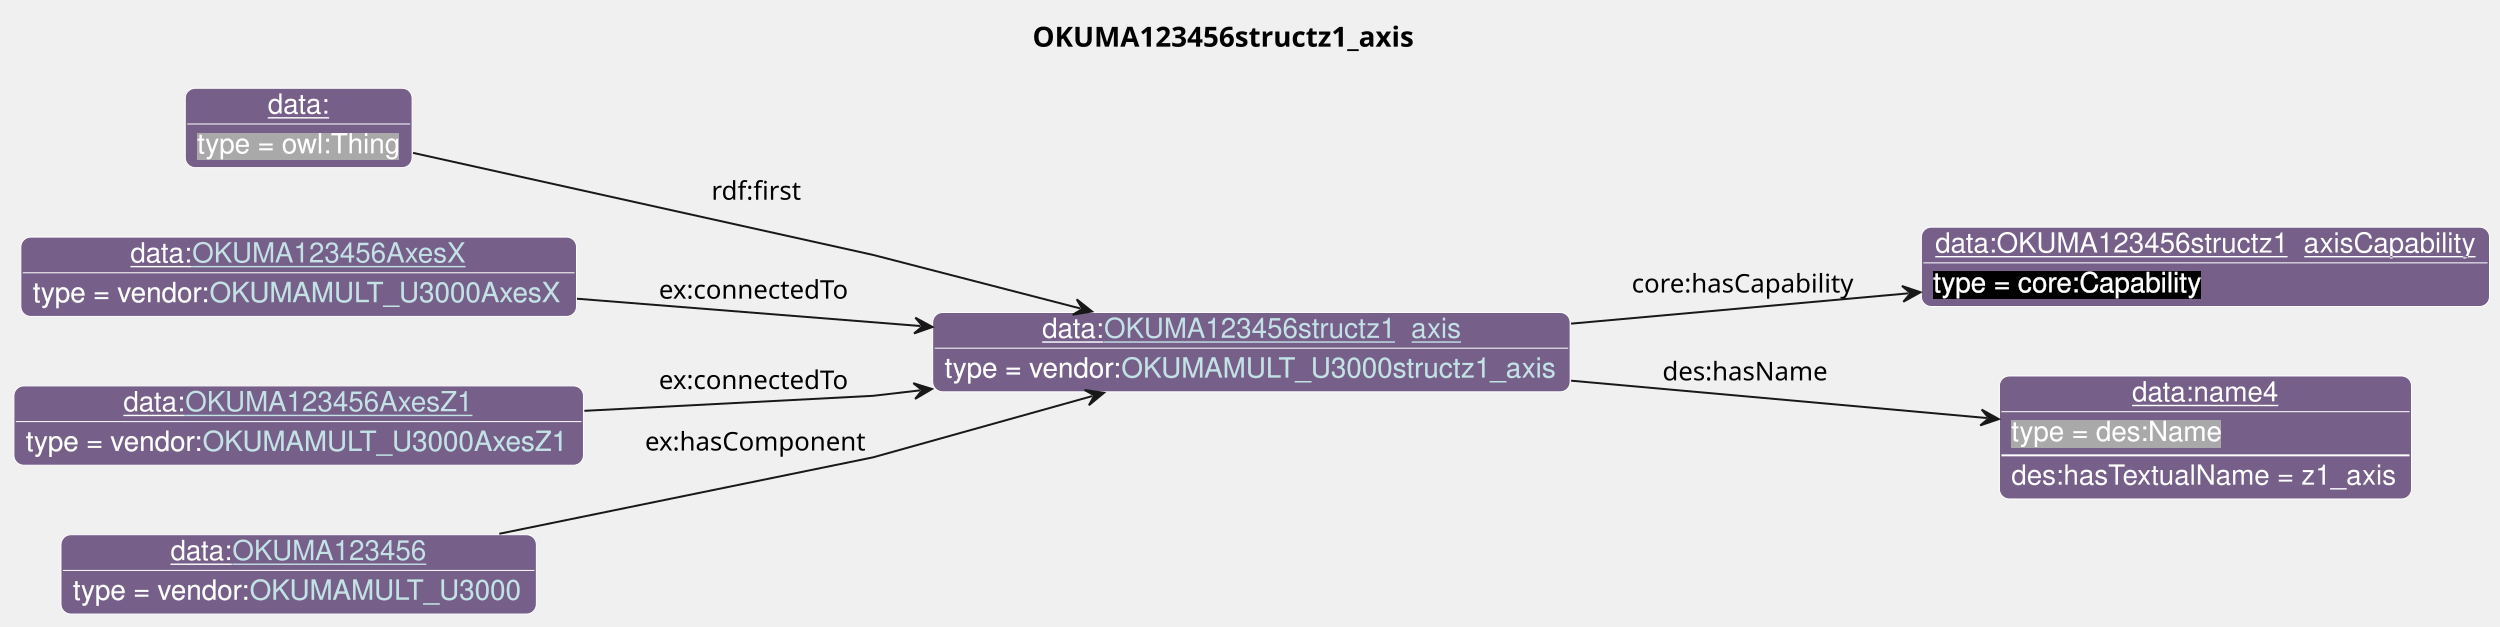
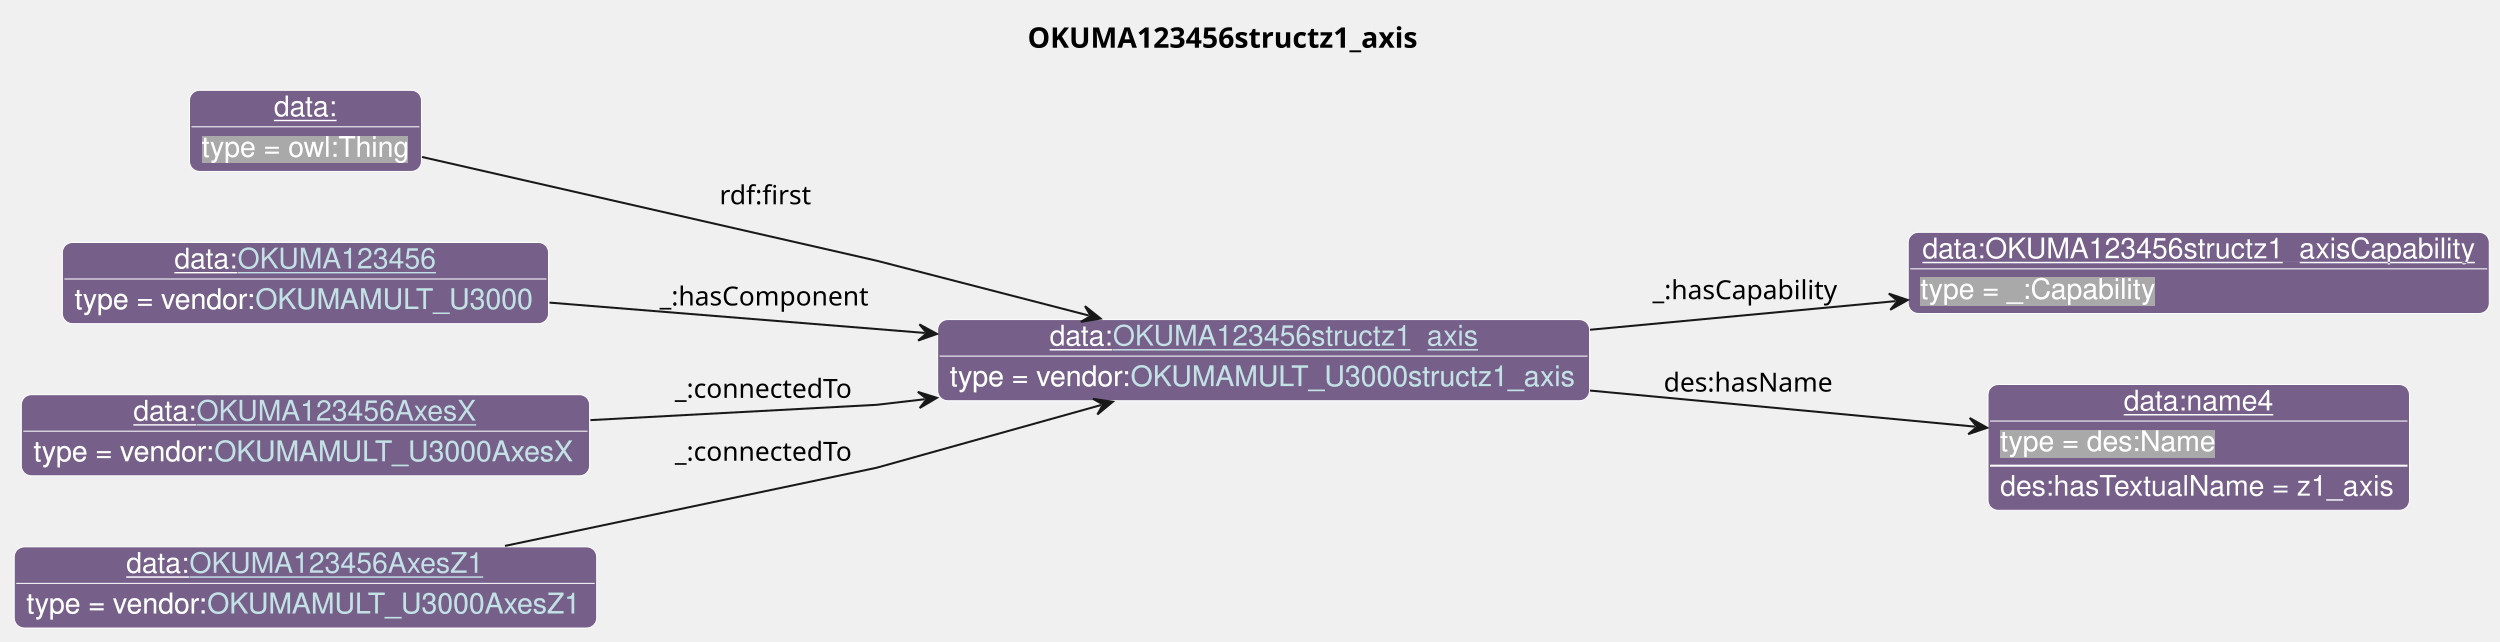
- <svg xmlns="http://www.w3.org/2000/svg" xmlns:xlink="http://www.w3.org/1999/xlink" contentStyleType="text/css" data-diagram-type="CLASS" height="316px" preserveAspectRatio="none" style="width:1260px;height:316px;background:#FFFFFF;" version="1.1" viewBox="0 0 1260 316" width="1260px" zoomAndPan="magnify">
+ <svg xmlns="http://www.w3.org/2000/svg" xmlns:xlink="http://www.w3.org/1999/xlink" contentStyleType="text/css" data-diagram-type="CLASS" height="316px" preserveAspectRatio="none" style="width:1232px;height:316px;background:#FFFFFF;" version="1.1" viewBox="0 0 1232 316" width="1232px" zoomAndPan="magnify">
  <defs>
-     <filter height="1" id="b1hdzq6s7smbnz0" width="1" x="0" y="0">
+     <filter height="1" id="b1xurhwupcv76g0" width="1" x="0" y="0">
      <feFlood flood-color="#76608A" result="flood" />
      <feComposite in="SourceGraphic" in2="flood" operator="over" />
    </filter>
-     <filter height="1" id="b1hdzq6s7smbnz1" width="1" x="0" y="0">
-       <feFlood flood-color="#000000" result="flood" />
-       <feComposite in="SourceGraphic" in2="flood" operator="over" />
-     </filter>
-     <filter height="1" id="b1hdzq6s7smbnz2" width="1" x="0" y="0">
+     <filter height="1" id="b1xurhwupcv76g1" width="1" x="0" y="0">
      <feFlood flood-color="#A9A9A9" result="flood" />
      <feComposite in="SourceGraphic" in2="flood" operator="over" />
    </filter>
  </defs>
  <g>
    <g class="title" data-source-line="13">
-       <text fill="#000000" font-family="sans-serif" font-size="14" font-weight="bold" lengthAdjust="spacing" textLength="205.953" x="520.386" y="23.535">OKUMA123456structz1_axis</text>
+       <text fill="#000000" font-family="sans-serif" font-size="14" font-weight="bold" lengthAdjust="spacing" textLength="205.953" x="506.386" y="23.535">OKUMA123456structz1_axis</text>
    </g>
    <g class="entity" data-entity="o0" data-source-line="131" data-uid="ent0002" id="entity_o0">
-       <rect fill="#76608A" height="40" rx="5" ry="5" style="stroke:#FFFFFF;stroke-width:0.5;" width="321.299" x="470.06" y="157.488" />
-       <text fill="#FFFFFF" font-family="Helvetica" font-size="14" lengthAdjust="spacing" text-decoration="underline" textLength="31.138" x="525.265" y="170.269">data:</text>
+       <rect fill="#76608A" height="40" rx="5" ry="5" style="stroke:#FFFFFF;stroke-width:0.5;" width="321.299" x="462.06" y="157.488" />
+       <text fill="#FFFFFF" font-family="Helvetica" font-size="14" lengthAdjust="spacing" text-decoration="underline" textLength="31.138" x="517.265" y="170.269">data:</text>
      <a href="./OKUMA123456structz1_axis.html" target="_top" title="./OKUMA123456structz1_axis.html" xlink:actuate="onRequest" xlink:href="./OKUMA123456structz1_axis.html" xlink:show="new" xlink:title="./OKUMA123456structz1_axis.html" xlink:type="simple">
-         <text fill="#C4E1E6" font-family="Helvetica" font-size="14" lengthAdjust="spacing" text-decoration="underline" textLength="179.751" x="556.403" y="170.269">OKUMA123456structz1_axis</text>
+         <text fill="#C4E1E6" font-family="Helvetica" font-size="14" lengthAdjust="spacing" text-decoration="underline" textLength="179.751" x="548.403" y="170.269">OKUMA123456structz1_axis</text>
      </a>
-       <line style="stroke:#FFFFFF;stroke-width:0.5;" x1="471.06" x2="790.359" y1="175.488" y2="175.488" />
-       <text fill="#FFFFFF" filter="url(#b1hdzq6s7smbnz0)" font-family="Helvetica" font-size="14" lengthAdjust="spacing" textLength="89.113" x="476.06" y="190.269">type = vendor:</text>
+       <line style="stroke:#FFFFFF;stroke-width:0.5;" x1="463.06" x2="782.359" y1="175.488" y2="175.488" />
+       <text fill="#FFFFFF" filter="url(#b1xurhwupcv76g0)" font-family="Helvetica" font-size="14" lengthAdjust="spacing" textLength="89.113" x="468.06" y="190.269">type = vendor:</text>
      <a href="../OKUMA.html#OKUMAMULT_U3000structz1_axis" target="_top" title="../OKUMA.html#OKUMAMULT_U3000structz1_axis" xlink:actuate="onRequest" xlink:href="../OKUMA.html#OKUMAMULT_U3000structz1_axis" xlink:show="new" xlink:title="../OKUMA.html#OKUMAMULT_U3000structz1_axis" xlink:type="simple">
-         <text fill="#C4E1E6" filter="url(#b1hdzq6s7smbnz0)" font-family="Helvetica" font-size="14" lengthAdjust="spacing" textLength="220.185" x="565.173" y="190.269">OKUMAMULT_U3000structz1_axis</text>
-         <line style="stroke:#76608A;stroke-width:0.5;" x1="565.173" x2="785.359" y1="191.269" y2="191.269" />
+         <text fill="#C4E1E6" filter="url(#b1xurhwupcv76g0)" font-family="Helvetica" font-size="14" lengthAdjust="spacing" textLength="220.185" x="557.173" y="190.269">OKUMAMULT_U3000structz1_axis</text>
+         <line style="stroke:#76608A;stroke-width:0.5;" x1="557.173" x2="777.359" y1="191.269" y2="191.269" />
      </a>
    </g>
    <g class="entity" data-entity="o1" data-source-line="131" data-uid="ent0003" id="entity_o1">
-       <rect fill="#76608A" height="40" rx="5" ry="5" style="stroke:#FFFFFF;stroke-width:0.5;" width="286.364" x="968.36" y="114.488" />
-       <text fill="#FFFFFF" font-family="Helvetica" font-size="14" lengthAdjust="spacing" text-decoration="underline" textLength="272.364" x="975.36" y="127.269">data:OKUMA123456structz1_axisCapability</text>
-       <line style="stroke:#FFFFFF;stroke-width:0.5;" x1="969.36" x2="1253.724" y1="132.488" y2="132.488" />
-       <text fill="#FFFFFF" filter="url(#b1hdzq6s7smbnz1)" font-family="Helvetica" font-size="14" lengthAdjust="spacing" textLength="135.017" x="974.36" y="147.269">type = core:Capability</text>
+       <rect fill="#76608A" height="40" rx="5" ry="5" style="stroke:#FFFFFF;stroke-width:0.5;" width="286.364" x="940.36" y="114.488" />
+       <text fill="#FFFFFF" font-family="Helvetica" font-size="14" lengthAdjust="spacing" text-decoration="underline" textLength="272.364" x="947.36" y="127.269">data:OKUMA123456structz1_axisCapability</text>
+       <line style="stroke:#FFFFFF;stroke-width:0.5;" x1="941.36" x2="1225.724" y1="132.488" y2="132.488" />
+       <text fill="#FFFFFF" filter="url(#b1xurhwupcv76g1)" font-family="Helvetica" font-size="14" lengthAdjust="spacing" textLength="115.568" x="946.36" y="147.269">type = _:Capability</text>
    </g>
    <g class="entity" data-entity="o2" data-source-line="131" data-uid="ent0004" id="entity_o2">
-       <rect fill="#76608A" height="62" rx="5" ry="5" style="stroke:#FFFFFF;stroke-width:0.5;" width="207.713" x="1007.69" y="189.488" />
-       <text fill="#FFFFFF" font-family="Helvetica" font-size="14" lengthAdjust="spacing" text-decoration="underline" textLength="73.944" x="1074.574" y="202.269">data:name4</text>
-       <line style="stroke:#FFFFFF;stroke-width:0.5;" x1="1008.69" x2="1214.403" y1="207.488" y2="207.488" />
-       <text fill="#FFFFFF" filter="url(#b1hdzq6s7smbnz2)" font-family="Helvetica" font-size="14" lengthAdjust="spacing" textLength="106.224" x="1013.69" y="222.269">type = des:Name</text>
-       <line style="stroke:#FFFFFF;stroke-width:1;" x1="1008.69" x2="1214.403" y1="229.488" y2="229.488" />
-       <text fill="#FFFFFF" font-family="Helvetica" font-size="14" lengthAdjust="spacing" textLength="195.713" x="1013.69" y="244.269">des:hasTextualName = z1_axis</text>
+       <rect fill="#76608A" height="62" rx="5" ry="5" style="stroke:#FFFFFF;stroke-width:0.5;" width="207.713" x="979.69" y="189.488" />
+       <text fill="#FFFFFF" font-family="Helvetica" font-size="14" lengthAdjust="spacing" text-decoration="underline" textLength="73.944" x="1046.574" y="202.269">data:name4</text>
+       <line style="stroke:#FFFFFF;stroke-width:0.5;" x1="980.69" x2="1186.403" y1="207.488" y2="207.488" />
+       <text fill="#FFFFFF" filter="url(#b1xurhwupcv76g1)" font-family="Helvetica" font-size="14" lengthAdjust="spacing" textLength="106.224" x="985.69" y="222.269">type = des:Name</text>
+       <line style="stroke:#FFFFFF;stroke-width:1;" x1="980.69" x2="1186.403" y1="229.488" y2="229.488" />
+       <text fill="#FFFFFF" font-family="Helvetica" font-size="14" lengthAdjust="spacing" textLength="195.713" x="985.69" y="244.269">des:hasTextualName = z1_axis</text>
    </g>
    <g class="entity" data-entity="o3" data-source-line="131" data-uid="ent0005" id="entity_o3">
      <rect fill="#76608A" height="40" rx="5" ry="5" style="stroke:#FFFFFF;stroke-width:0.5;" width="114.334" x="93.37" y="44.488" />
      <text fill="#FFFFFF" font-family="Helvetica" font-size="14" lengthAdjust="spacing" text-decoration="underline" textLength="31.138" x="134.968" y="57.269">data:</text>
      <line style="stroke:#FFFFFF;stroke-width:0.5;" x1="94.37" x2="206.704" y1="62.488" y2="62.488" />
-       <text fill="#FFFFFF" filter="url(#b1hdzq6s7smbnz2)" font-family="Helvetica" font-size="14" lengthAdjust="spacing" textLength="102.334" x="99.37" y="77.269">type = owl:Thing</text>
+       <text fill="#FFFFFF" filter="url(#b1xurhwupcv76g1)" font-family="Helvetica" font-size="14" lengthAdjust="spacing" textLength="102.334" x="99.37" y="77.269">type = owl:Thing</text>
    </g>
    <g class="entity" data-entity="o4" data-source-line="131" data-uid="ent0006" id="entity_o4">
-       <rect fill="#76608A" height="40" rx="5" ry="5" style="stroke:#FFFFFF;stroke-width:0.5;" width="280.065" x="10.5" y="119.488" />
-       <text fill="#FFFFFF" font-family="Helvetica" font-size="14" lengthAdjust="spacing" text-decoration="underline" textLength="31.138" x="65.705" y="132.269">data:</text>
-       <a href="./OKUMA123456AxesX.html" target="_top" title="./OKUMA123456AxesX.html" xlink:actuate="onRequest" xlink:href="./OKUMA123456AxesX.html" xlink:show="new" xlink:title="./OKUMA123456AxesX.html" xlink:type="simple">
-         <text fill="#C4E1E6" font-family="Helvetica" font-size="14" lengthAdjust="spacing" text-decoration="underline" textLength="138.517" x="96.843" y="132.269">OKUMA123456AxesX</text>
+       <rect fill="#76608A" height="40" rx="5" ry="5" style="stroke:#FFFFFF;stroke-width:0.5;" width="239.602" x="30.73" y="119.488" />
+       <text fill="#FFFFFF" font-family="Helvetica" font-size="14" lengthAdjust="spacing" text-decoration="underline" textLength="31.138" x="85.935" y="132.269">data:</text>
+       <a href="./OKUMA123456.html" target="_top" title="./OKUMA123456.html" xlink:actuate="onRequest" xlink:href="./OKUMA123456.html" xlink:show="new" xlink:title="./OKUMA123456.html" xlink:type="simple">
+         <text fill="#C4E1E6" font-family="Helvetica" font-size="14" lengthAdjust="spacing" text-decoration="underline" textLength="98.055" x="117.073" y="132.269">OKUMA123456</text>
      </a>
-       <line style="stroke:#FFFFFF;stroke-width:0.5;" x1="11.5" x2="289.565" y1="137.488" y2="137.488" />
-       <text fill="#FFFFFF" filter="url(#b1hdzq6s7smbnz0)" font-family="Helvetica" font-size="14" lengthAdjust="spacing" textLength="89.113" x="16.5" y="152.269">type = vendor:</text>
-       <a href="../OKUMA.html#OKUMAMULT_U3000AxesX" target="_top" title="../OKUMA.html#OKUMAMULT_U3000AxesX" xlink:actuate="onRequest" xlink:href="../OKUMA.html#OKUMAMULT_U3000AxesX" xlink:show="new" xlink:title="../OKUMA.html#OKUMAMULT_U3000AxesX" xlink:type="simple">
-         <text fill="#C4E1E6" filter="url(#b1hdzq6s7smbnz0)" font-family="Helvetica" font-size="14" lengthAdjust="spacing" textLength="178.951" x="105.613" y="152.269">OKUMAMULT_U3000AxesX</text>
-         <line style="stroke:#76608A;stroke-width:0.5;" x1="105.613" x2="284.565" y1="153.269" y2="153.269" />
+       <line style="stroke:#FFFFFF;stroke-width:0.5;" x1="31.73" x2="269.332" y1="137.488" y2="137.488" />
+       <text fill="#FFFFFF" filter="url(#b1xurhwupcv76g0)" font-family="Helvetica" font-size="14" lengthAdjust="spacing" textLength="89.113" x="36.73" y="152.269">type = vendor:</text>
+       <a href="../OKUMA.html#OKUMAMULT_U3000" target="_top" title="../OKUMA.html#OKUMAMULT_U3000" xlink:actuate="onRequest" xlink:href="../OKUMA.html#OKUMAMULT_U3000" xlink:show="new" xlink:title="../OKUMA.html#OKUMAMULT_U3000" xlink:type="simple">
+         <text fill="#C4E1E6" filter="url(#b1xurhwupcv76g0)" font-family="Helvetica" font-size="14" lengthAdjust="spacing" textLength="138.489" x="125.843" y="152.269">OKUMAMULT_U3000</text>
+         <line style="stroke:#76608A;stroke-width:0.5;" x1="125.843" x2="264.332" y1="153.269" y2="153.269" />
      </a>
    </g>
    <g class="entity" data-entity="o5" data-source-line="131" data-uid="ent0007" id="entity_o5">
-       <rect fill="#76608A" height="40" rx="5" ry="5" style="stroke:#FFFFFF;stroke-width:0.5;" width="287.065" x="7" y="194.488" />
-       <text fill="#FFFFFF" font-family="Helvetica" font-size="14" lengthAdjust="spacing" text-decoration="underline" textLength="31.138" x="62.205" y="207.269">data:</text>
-       <a href="./OKUMA123456AxesZ1.html" target="_top" title="./OKUMA123456AxesZ1.html" xlink:actuate="onRequest" xlink:href="./OKUMA123456AxesZ1.html" xlink:show="new" xlink:title="./OKUMA123456AxesZ1.html" xlink:type="simple">
-         <text fill="#C4E1E6" font-family="Helvetica" font-size="14" lengthAdjust="spacing" text-decoration="underline" textLength="145.517" x="93.343" y="207.269">OKUMA123456AxesZ1</text>
+       <rect fill="#76608A" height="40" rx="5" ry="5" style="stroke:#FFFFFF;stroke-width:0.5;" width="280.065" x="10.5" y="194.488" />
+       <text fill="#FFFFFF" font-family="Helvetica" font-size="14" lengthAdjust="spacing" text-decoration="underline" textLength="31.138" x="65.705" y="207.269">data:</text>
+       <a href="./OKUMA123456AxesX.html" target="_top" title="./OKUMA123456AxesX.html" xlink:actuate="onRequest" xlink:href="./OKUMA123456AxesX.html" xlink:show="new" xlink:title="./OKUMA123456AxesX.html" xlink:type="simple">
+         <text fill="#C4E1E6" font-family="Helvetica" font-size="14" lengthAdjust="spacing" text-decoration="underline" textLength="138.517" x="96.843" y="207.269">OKUMA123456AxesX</text>
      </a>
-       <line style="stroke:#FFFFFF;stroke-width:0.5;" x1="8" x2="293.065" y1="212.488" y2="212.488" />
-       <text fill="#FFFFFF" filter="url(#b1hdzq6s7smbnz0)" font-family="Helvetica" font-size="14" lengthAdjust="spacing" textLength="89.113" x="13" y="227.269">type = vendor:</text>
-       <a href="../OKUMA.html#OKUMAMULT_U3000AxesZ1" target="_top" title="../OKUMA.html#OKUMAMULT_U3000AxesZ1" xlink:actuate="onRequest" xlink:href="../OKUMA.html#OKUMAMULT_U3000AxesZ1" xlink:show="new" xlink:title="../OKUMA.html#OKUMAMULT_U3000AxesZ1" xlink:type="simple">
-         <text fill="#C4E1E6" filter="url(#b1hdzq6s7smbnz0)" font-family="Helvetica" font-size="14" lengthAdjust="spacing" textLength="185.951" x="102.113" y="227.269">OKUMAMULT_U3000AxesZ1</text>
-         <line style="stroke:#76608A;stroke-width:0.5;" x1="102.113" x2="288.065" y1="228.269" y2="228.269" />
+       <line style="stroke:#FFFFFF;stroke-width:0.5;" x1="11.5" x2="289.565" y1="212.488" y2="212.488" />
+       <text fill="#FFFFFF" filter="url(#b1xurhwupcv76g0)" font-family="Helvetica" font-size="14" lengthAdjust="spacing" textLength="89.113" x="16.5" y="227.269">type = vendor:</text>
+       <a href="../OKUMA.html#OKUMAMULT_U3000AxesX" target="_top" title="../OKUMA.html#OKUMAMULT_U3000AxesX" xlink:actuate="onRequest" xlink:href="../OKUMA.html#OKUMAMULT_U3000AxesX" xlink:show="new" xlink:title="../OKUMA.html#OKUMAMULT_U3000AxesX" xlink:type="simple">
+         <text fill="#C4E1E6" filter="url(#b1xurhwupcv76g0)" font-family="Helvetica" font-size="14" lengthAdjust="spacing" textLength="178.951" x="105.613" y="227.269">OKUMAMULT_U3000AxesX</text>
+         <line style="stroke:#76608A;stroke-width:0.5;" x1="105.613" x2="284.565" y1="228.269" y2="228.269" />
      </a>
    </g>
    <g class="entity" data-entity="o6" data-source-line="131" data-uid="ent0008" id="entity_o6">
-       <rect fill="#76608A" height="40" rx="5" ry="5" style="stroke:#FFFFFF;stroke-width:0.5;" width="239.602" x="30.73" y="269.488" />
-       <text fill="#FFFFFF" font-family="Helvetica" font-size="14" lengthAdjust="spacing" text-decoration="underline" textLength="31.138" x="85.935" y="282.269">data:</text>
-       <a href="./OKUMA123456.html" target="_top" title="./OKUMA123456.html" xlink:actuate="onRequest" xlink:href="./OKUMA123456.html" xlink:show="new" xlink:title="./OKUMA123456.html" xlink:type="simple">
-         <text fill="#C4E1E6" font-family="Helvetica" font-size="14" lengthAdjust="spacing" text-decoration="underline" textLength="98.055" x="117.073" y="282.269">OKUMA123456</text>
+       <rect fill="#76608A" height="40" rx="5" ry="5" style="stroke:#FFFFFF;stroke-width:0.5;" width="287.065" x="7" y="269.488" />
+       <text fill="#FFFFFF" font-family="Helvetica" font-size="14" lengthAdjust="spacing" text-decoration="underline" textLength="31.138" x="62.205" y="282.269">data:</text>
+       <a href="./OKUMA123456AxesZ1.html" target="_top" title="./OKUMA123456AxesZ1.html" xlink:actuate="onRequest" xlink:href="./OKUMA123456AxesZ1.html" xlink:show="new" xlink:title="./OKUMA123456AxesZ1.html" xlink:type="simple">
+         <text fill="#C4E1E6" font-family="Helvetica" font-size="14" lengthAdjust="spacing" text-decoration="underline" textLength="145.517" x="93.343" y="282.269">OKUMA123456AxesZ1</text>
      </a>
-       <line style="stroke:#FFFFFF;stroke-width:0.5;" x1="31.73" x2="269.332" y1="287.488" y2="287.488" />
-       <text fill="#FFFFFF" filter="url(#b1hdzq6s7smbnz0)" font-family="Helvetica" font-size="14" lengthAdjust="spacing" textLength="89.113" x="36.73" y="302.269">type = vendor:</text>
-       <a href="../OKUMA.html#OKUMAMULT_U3000" target="_top" title="../OKUMA.html#OKUMAMULT_U3000" xlink:actuate="onRequest" xlink:href="../OKUMA.html#OKUMAMULT_U3000" xlink:show="new" xlink:title="../OKUMA.html#OKUMAMULT_U3000" xlink:type="simple">
-         <text fill="#C4E1E6" filter="url(#b1hdzq6s7smbnz0)" font-family="Helvetica" font-size="14" lengthAdjust="spacing" textLength="138.489" x="125.843" y="302.269">OKUMAMULT_U3000</text>
-         <line style="stroke:#76608A;stroke-width:0.5;" x1="125.843" x2="264.332" y1="303.269" y2="303.269" />
+       <line style="stroke:#FFFFFF;stroke-width:0.5;" x1="8" x2="293.065" y1="287.488" y2="287.488" />
+       <text fill="#FFFFFF" filter="url(#b1xurhwupcv76g0)" font-family="Helvetica" font-size="14" lengthAdjust="spacing" textLength="89.113" x="13" y="302.269">type = vendor:</text>
+       <a href="../OKUMA.html#OKUMAMULT_U3000AxesZ1" target="_top" title="../OKUMA.html#OKUMAMULT_U3000AxesZ1" xlink:actuate="onRequest" xlink:href="../OKUMA.html#OKUMAMULT_U3000AxesZ1" xlink:show="new" xlink:title="../OKUMA.html#OKUMAMULT_U3000AxesZ1" xlink:type="simple">
+         <text fill="#C4E1E6" filter="url(#b1xurhwupcv76g0)" font-family="Helvetica" font-size="14" lengthAdjust="spacing" textLength="185.951" x="102.113" y="302.269">OKUMAMULT_U3000AxesZ1</text>
+         <line style="stroke:#76608A;stroke-width:0.5;" x1="102.113" x2="288.065" y1="303.269" y2="303.269" />
      </a>
    </g>
    <g class="link" data-entity-1="o0" data-entity-2="o1" data-source-line="195" data-uid="lnk9" id="link_o0_o1">
-       <path codeLine="195" d="M791.82,163.108 C848.78,157.998 906.514,152.815 961.914,147.835" fill="none" id="o0-to-o1" style="stroke:#181818;stroke-width:1;" />
-       <polygon fill="#181818" points="967.89,147.298,958.568,144.12,962.91,147.746,959.284,152.088,967.89,147.298" style="stroke:#181818;stroke-width:1;" />
-       <text fill="#000000" font-family="sans-serif" font-size="13" lengthAdjust="spacing" textLength="115.838" x="822.36" y="147.437">core:hasCapability</text>
+       <path codeLine="195" d="M783.55,162.508 C834.5,157.738 884.526,153.048 934.156,148.398" fill="none" id="o0-to-o1" style="stroke:#181818;stroke-width:1;" />
+       <polygon fill="#181818" points="940.13,147.838,930.796,144.695,935.152,148.305,931.542,152.66,940.13,147.838" style="stroke:#181818;stroke-width:1;" />
+       <text fill="#000000" font-family="sans-serif" font-size="13" lengthAdjust="spacing" textLength="95.132" x="814.36" y="147.437">_:hasCapability</text>
    </g>
    <g class="link" data-entity-1="o0" data-entity-2="o2" data-source-line="195" data-uid="lnk10" id="link_o0_o2">
-       <path codeLine="195" d="M791.82,191.868 C862.92,198.248 938.554,205.041 1001.394,210.691" fill="none" id="o0-to-o2" style="stroke:#181818;stroke-width:1;" />
-       <polygon fill="#181818" points="1007.37,211.228,998.764,206.438,1002.39,210.78,998.048,214.406,1007.37,211.228" style="stroke:#181818;stroke-width:1;" />
-       <text fill="#000000" font-family="sans-serif" font-size="13" lengthAdjust="spacing" textLength="84.202" x="837.86" y="191.707">des:hasName</text>
+       <path codeLine="195" d="M783.55,192.468 C848.46,198.548 915.616,204.849 973.296,210.249" fill="none" id="o0-to-o2" style="stroke:#181818;stroke-width:1;" />
+       <polygon fill="#181818" points="979.27,210.808,970.682,205.987,974.292,210.342,969.936,213.952,979.27,210.808" style="stroke:#181818;stroke-width:1;" />
+       <text fill="#000000" font-family="sans-serif" font-size="13" lengthAdjust="spacing" textLength="84.202" x="819.86" y="192.987">des:hasName</text>
    </g>
    <g class="link" data-entity-1="o3" data-entity-2="o0" data-source-line="195" data-uid="lnk11" id="link_o3_o0">
-       <path codeLine="195" d="M208.19,77.058 C292.22,95.698 440.06,128.488 440.06,128.488 C440.06,128.488 492.611,142.068 544.571,155.488" fill="none" id="o3-to-o0" style="stroke:#181818;stroke-width:1;" />
-       <polygon fill="#181818" points="550.38,156.988,542.666,150.865,545.539,155.738,540.666,158.611,550.38,156.988" style="stroke:#181818;stroke-width:1;" />
-       <text fill="#000000" font-family="sans-serif" font-size="13" lengthAdjust="spacing" textLength="47.741" x="358.56" y="100.667">rdf:first</text>
+       <path codeLine="195" d="M207.96,77.358 C289.88,96.048 432.06,128.488 432.06,128.488 C432.06,128.488 484.611,142.068 536.571,155.488" fill="none" id="o3-to-o0" style="stroke:#181818;stroke-width:1;" />
+       <polygon fill="#181818" points="542.38,156.988,534.666,150.865,537.539,155.738,532.666,158.611,542.38,156.988" style="stroke:#181818;stroke-width:1;" />
+       <text fill="#000000" font-family="sans-serif" font-size="13" lengthAdjust="spacing" textLength="47.741" x="354.56" y="100.667">rdf:first</text>
    </g>
    <g class="link" data-entity-1="o4" data-entity-2="o0" data-source-line="195" data-uid="lnk12" id="link_o4_o0">
-       <path codeLine="195" d="M290.81,150.558 C346.91,155.018 405.979,159.713 463.989,164.323" fill="none" id="o4-to-o0" style="stroke:#181818;stroke-width:1;" />
-       <polygon fill="#181818" points="469.97,164.798,461.315,160.098,464.986,164.402,460.681,168.073,469.97,164.798" style="stroke:#181818;stroke-width:1;" />
-       <text fill="#000000" font-family="sans-serif" font-size="13" lengthAdjust="spacing" textLength="100.502" x="332.06" y="150.537">ex:connectedTo</text>
+       <path codeLine="195" d="M270.79,149.128 C328.74,153.808 393.219,159.025 455.769,164.075" fill="none" id="o4-to-o0" style="stroke:#181818;stroke-width:1;" />
+       <polygon fill="#181818" points="461.75,164.558,453.101,159.847,456.766,164.156,452.457,167.821,461.75,164.558" style="stroke:#181818;stroke-width:1;" />
+       <text fill="#000000" font-family="sans-serif" font-size="13" lengthAdjust="spacing" textLength="106.012" x="325.06" y="150.537">_:hasComponent</text>
    </g>
    <g class="link" data-entity-1="o5" data-entity-2="o0" data-source-line="195" data-uid="lnk13" id="link_o5_o0">
-       <path codeLine="195" d="M294.53,207.058 C367.08,203.278 440.06,199.488 440.06,199.488 C440.06,199.488 445.96,198.799 463.74,196.739" fill="none" id="o5-to-o0" style="stroke:#181818;stroke-width:1;" />
-       <polygon fill="#181818" points="469.7,196.048,460.299,193.111,464.733,196.624,461.22,201.058,469.7,196.048" style="stroke:#181818;stroke-width:1;" />
-       <text fill="#000000" font-family="sans-serif" font-size="13" lengthAdjust="spacing" textLength="100.502" x="332.06" y="196.057">ex:connectedTo</text>
+       <path codeLine="195" d="M290.98,207.028 C361.38,203.268 432.06,199.488 432.06,199.488 C432.06,199.488 437.96,198.799 455.74,196.739" fill="none" id="o5-to-o0" style="stroke:#181818;stroke-width:1;" />
+       <polygon fill="#181818" points="461.7,196.048,452.299,193.111,456.733,196.624,453.22,201.058,461.7,196.048" style="stroke:#181818;stroke-width:1;" />
+       <text fill="#000000" font-family="sans-serif" font-size="13" lengthAdjust="spacing" textLength="91.787" x="332.56" y="196.057">_:connectedTo</text>
    </g>
    <g class="link" data-entity-1="o6" data-entity-2="o0" data-source-line="195" data-uid="lnk14" id="link_o6_o0">
-       <path codeLine="195" d="M251.64,269.018 C334.97,251.978 440.06,230.488 440.06,230.488 C440.06,230.488 497.242,214.514 550.612,199.594" fill="none" id="o6-to-o0" style="stroke:#181818;stroke-width:1;" />
-       <polygon fill="#181818" points="556.39,197.978,546.645,196.549,551.575,199.325,548.799,204.254,556.39,197.978" style="stroke:#181818;stroke-width:1;" />
-       <text fill="#000000" font-family="sans-serif" font-size="13" lengthAdjust="spacing" textLength="114.728" x="325.06" y="227.057">ex:hasComponent</text>
+       <path codeLine="195" d="M248.86,269.018 C329.89,251.978 432.06,230.488 432.06,230.488 C432.06,230.488 489.242,214.514 542.612,199.594" fill="none" id="o6-to-o0" style="stroke:#181818;stroke-width:1;" />
+       <polygon fill="#181818" points="548.39,197.978,538.645,196.549,543.575,199.325,540.799,204.254,548.39,197.978" style="stroke:#181818;stroke-width:1;" />
+       <text fill="#000000" font-family="sans-serif" font-size="13" lengthAdjust="spacing" textLength="91.787" x="332.56" y="227.057">_:connectedTo</text>
    </g>
  </g>
</svg>
